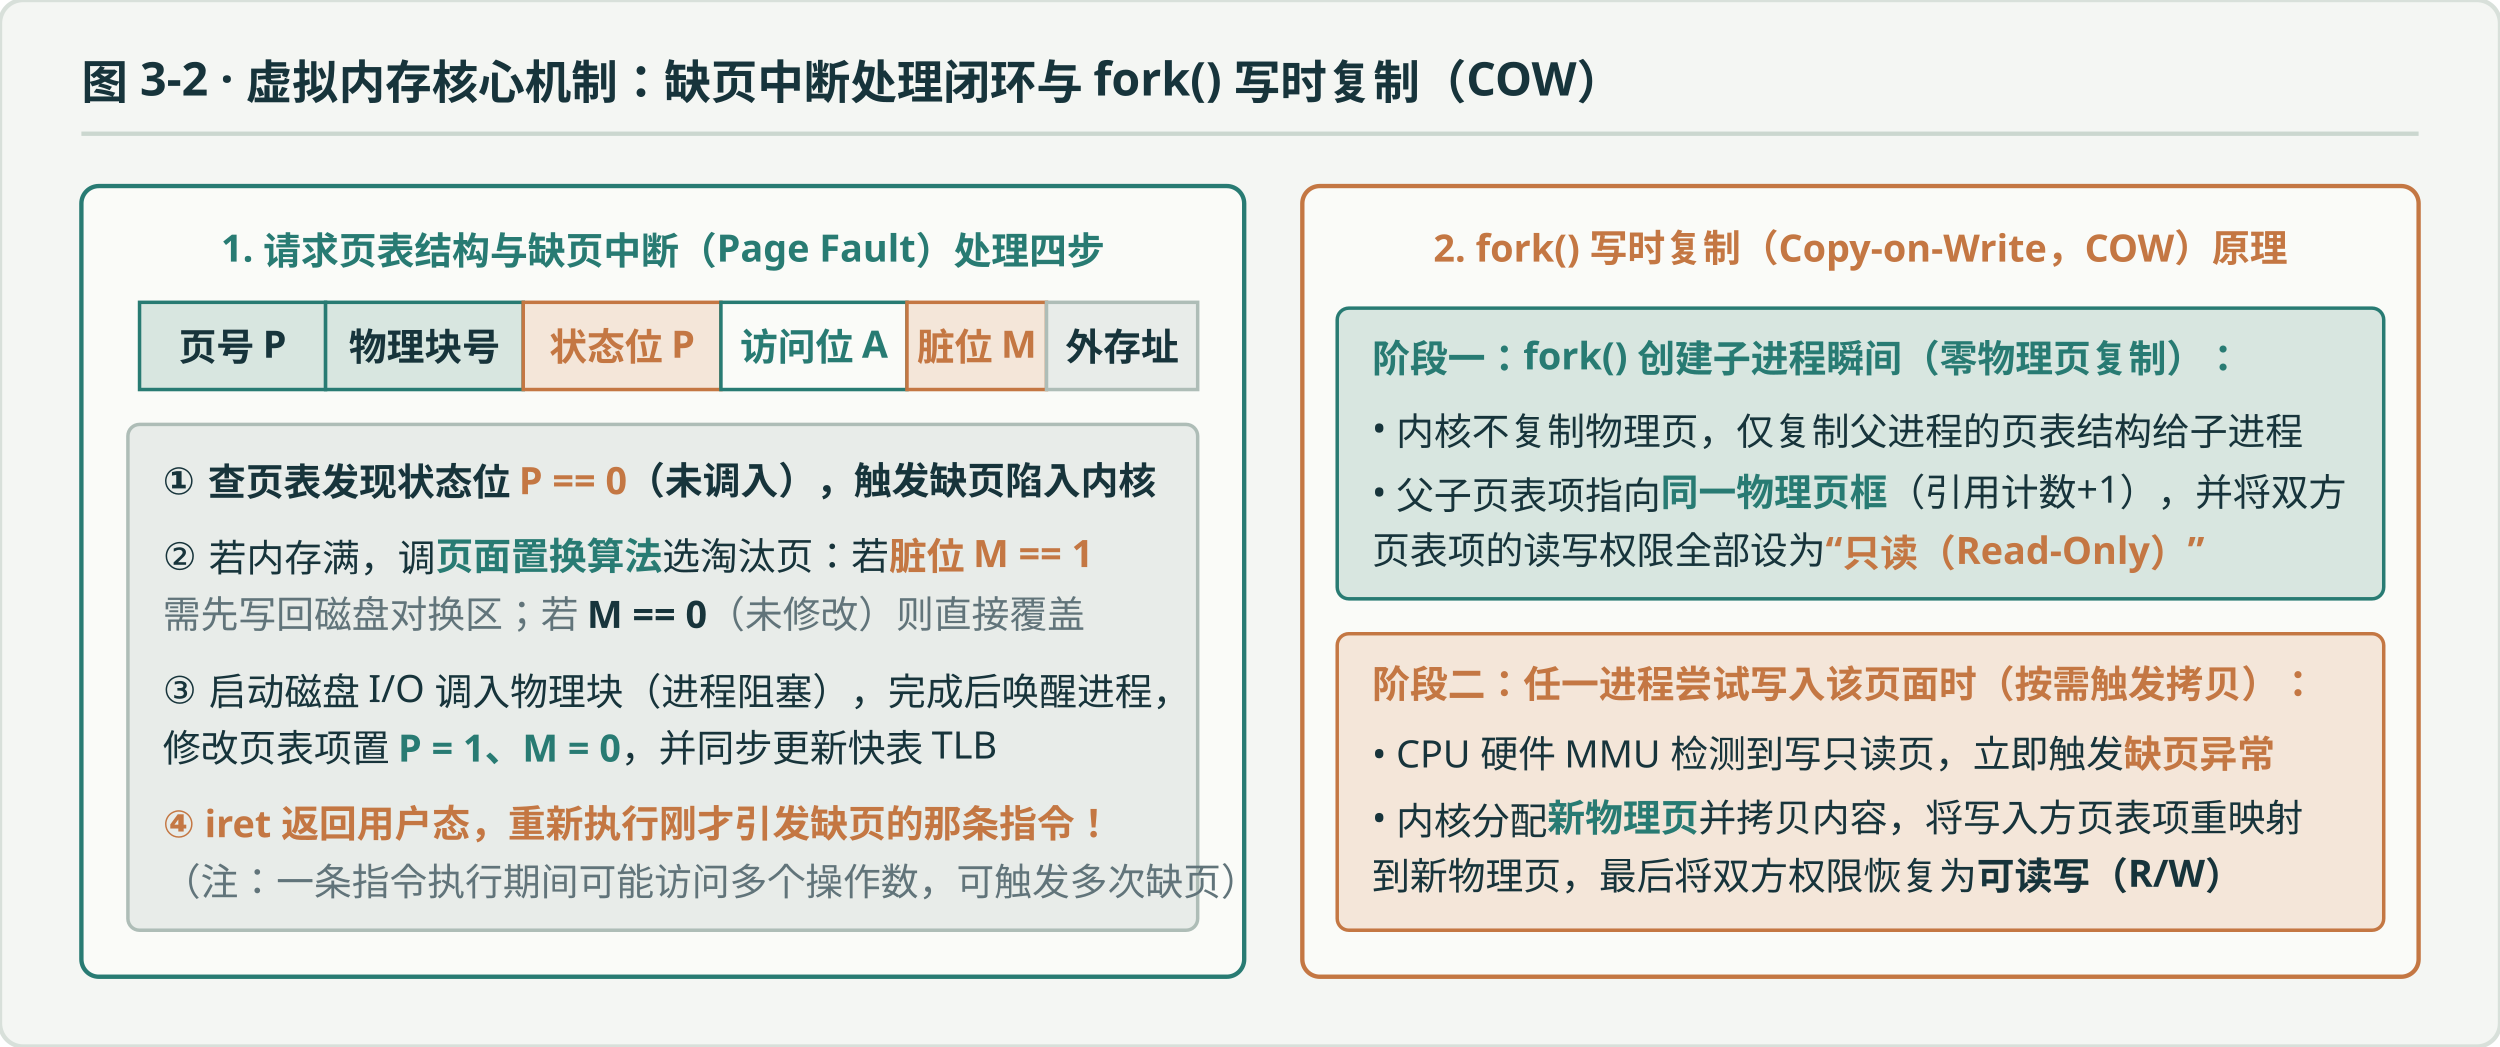
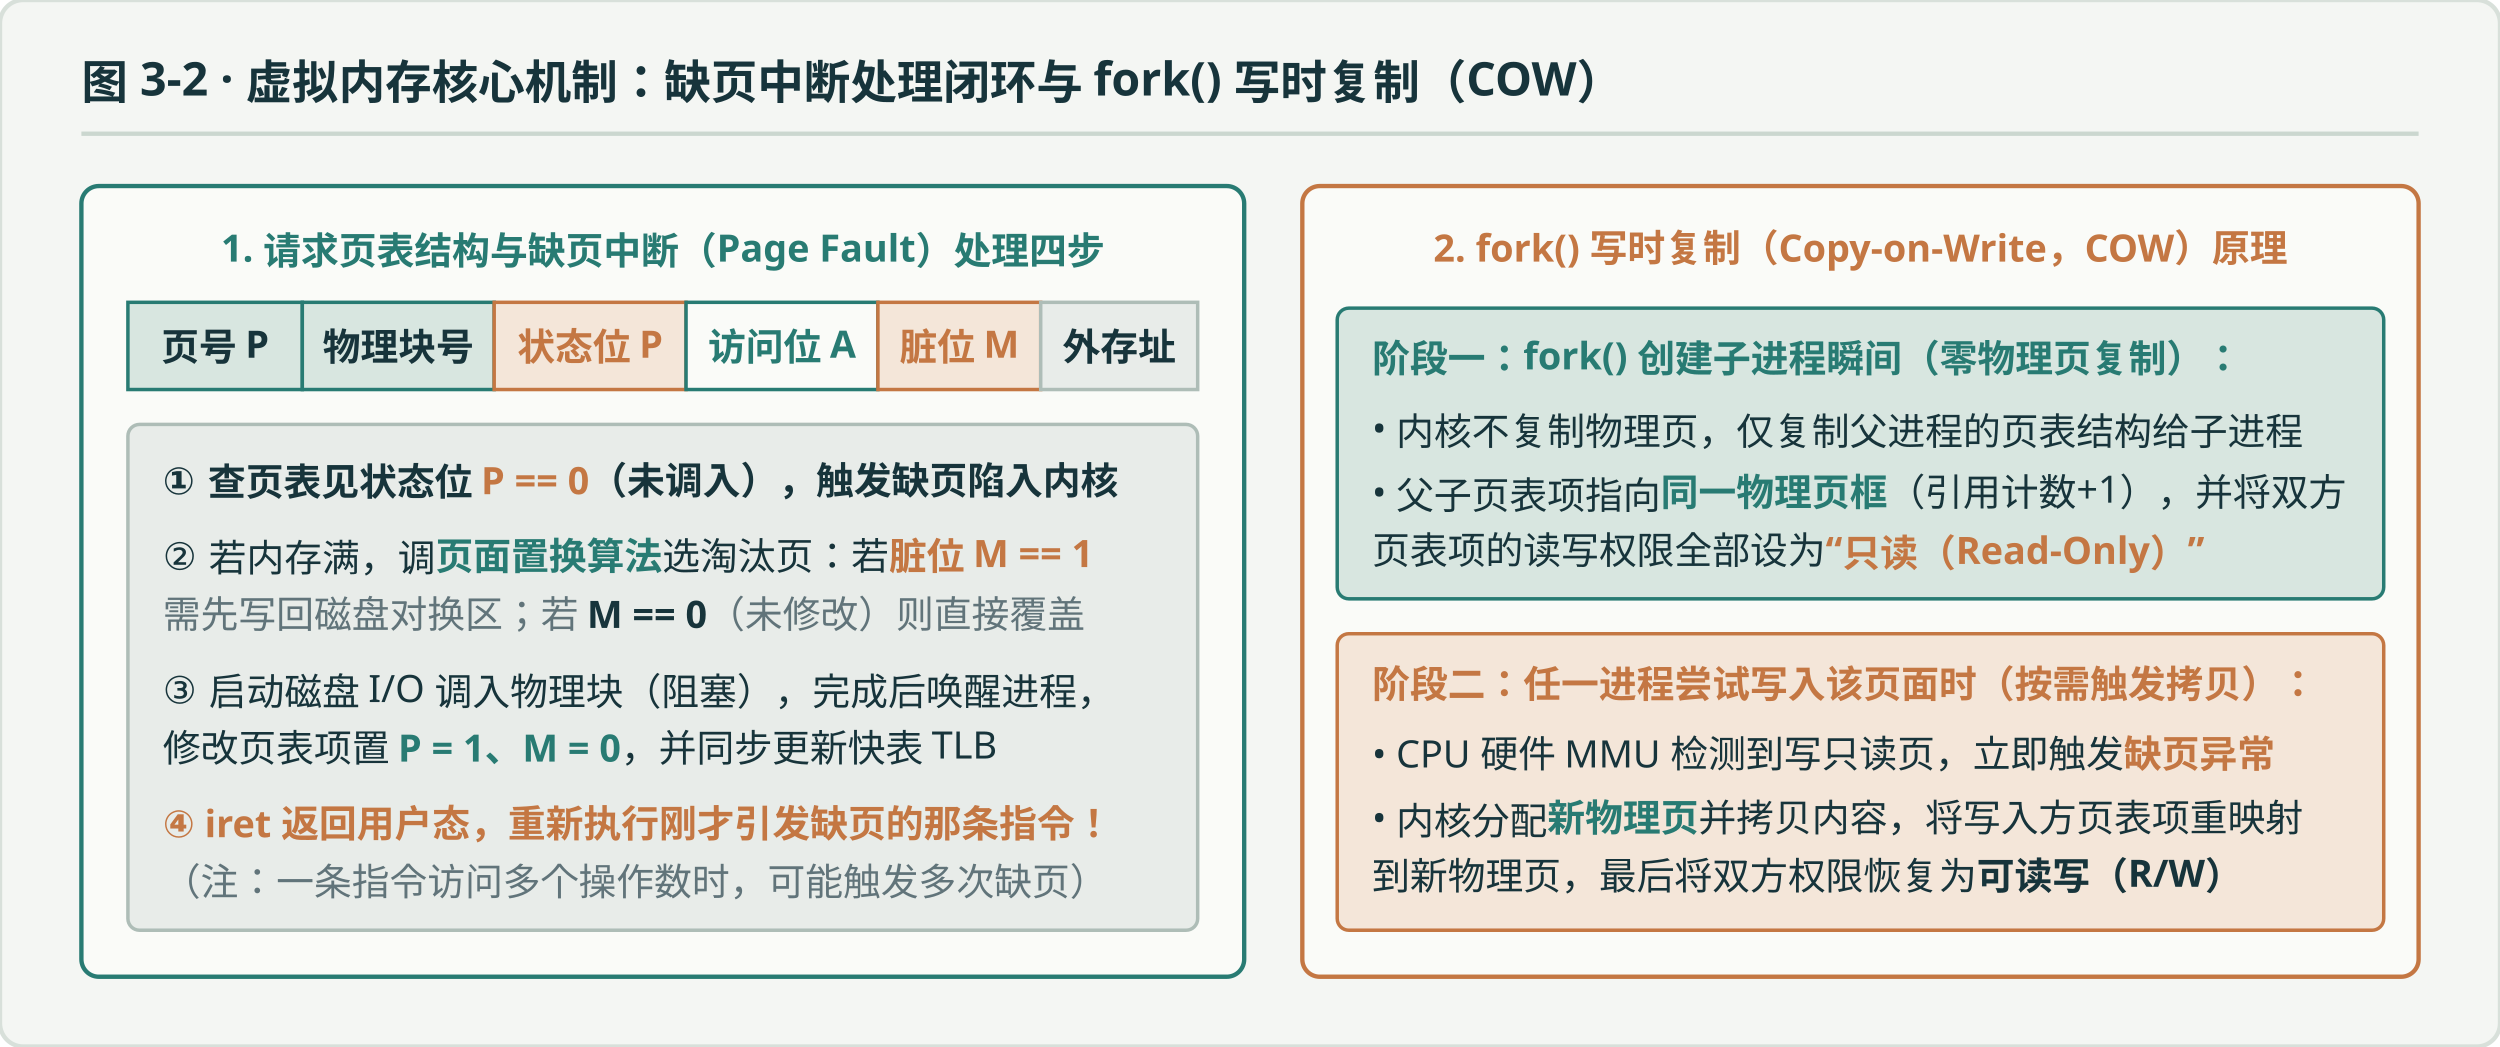
<svg xmlns="http://www.w3.org/2000/svg" width="860" height="360" viewBox="0 0 860 360" role="img" aria-label="缺页中断处理闭环与fork写时复制COW机制">
  <rect width="860" height="360" rx="8" fill="#F4F6F3" stroke="#D8E0DA" stroke-width="1.5" />
  <text x="28" y="34" fill="#17343B" font-family="'Microsoft YaHei','Noto Sans SC',sans-serif" font-size="16" font-weight="700">图 3-2 · 虚拟内存核心机制：缺页中断处理闭环与 fork() 写时复制（COW）</text>
  <line x1="28" y1="46" x2="832" y2="46" stroke="#CBD7CF" stroke-width="1.5" />
  <g font-family="'Microsoft YaHei','Noto Sans SC',sans-serif" font-size="13">
    <rect x="28" y="64" width="400" height="272" rx="6" fill="#FAFBF8" stroke="#287B73" stroke-width="1.5" />
    <text x="228" y="90" fill="#287B73" font-weight="700" text-anchor="middle">1. 请求页表结构与缺页中断（Page Fault）处理四步</text>
    <g text-anchor="middle" font-weight="700">
-       <rect x="48" y="104" width="64" height="30" fill="#D8E6E0" stroke="#287B73" stroke-width="1.2" />
-       <text x="80" y="124" fill="#17343B">页号 P</text>
-       <rect x="112" y="104" width="68" height="30" fill="#D8E6E0" stroke="#287B73" stroke-width="1.2" />
-       <text x="146" y="124" fill="#17343B">物理块号</text>
-       <rect x="180" y="104" width="68" height="30" fill="#F4E6D9" stroke="#C47743" stroke-width="1.2" />
-       <text x="214" y="124" fill="#C47743">状态位 P</text>
-       <rect x="248" y="104" width="64" height="30" fill="#FAFBF8" stroke="#287B73" stroke-width="1.2" />
-       <text x="280" y="124" fill="#287B73">访问位 A</text>
-       <rect x="312" y="104" width="48" height="30" fill="#F4E6D9" stroke="#C47743" stroke-width="1.2" />
-       <text x="336" y="124" fill="#C47743">脏位 M</text>
-       <rect x="360" y="104" width="52" height="30" fill="#E8ECE9" stroke="#AEBDB7" stroke-width="1.2" />
-       <text x="386" y="124" fill="#17343B">外存址</text>
+       <rect x="44" y="104" width="60" height="30" fill="#D8E6E0" stroke="#287B73" stroke-width="1.2" />
+       <text x="74" y="124" fill="#17343B">页号 P</text>
+       <rect x="104" y="104" width="66" height="30" fill="#D8E6E0" stroke="#287B73" stroke-width="1.2" />
+       <text x="137" y="124" fill="#17343B">物理块号</text>
+       <rect x="170" y="104" width="66" height="30" fill="#F4E6D9" stroke="#C47743" stroke-width="1.2" />
+       <text x="203" y="124" fill="#C47743">状态位 P</text>
+       <rect x="236" y="104" width="66" height="30" fill="#FAFBF8" stroke="#287B73" stroke-width="1.2" />
+       <text x="269" y="124" fill="#287B73">访问位 A</text>
+       <rect x="302" y="104" width="56" height="30" fill="#F4E6D9" stroke="#C47743" stroke-width="1.2" />
+       <text x="330" y="124" fill="#C47743">脏位 M</text>
+       <rect x="358" y="104" width="54" height="30" fill="#E8ECE9" stroke="#AEBDB7" stroke-width="1.2" />
+       <text x="385" y="124" fill="#17343B">外存址</text>
    </g>
    <rect x="44" y="146" width="368" height="174" rx="4" fill="#E8ECE9" stroke="#AEBDB7" stroke-width="1.2" />
-     <text x="56" y="170" fill="#17343B" font-weight="700">① 查页表发现状态位 <tspan fill="#C47743">P == 0</tspan>（未调入），触发缺页陷入内核</text>
+     <text x="56" y="170" fill="#17343B" font-weight="700">① 查页表见状态位 <tspan fill="#C47743">P == 0</tspan>（未调入），触发缺页陷入内核</text>
    <text x="56" y="196" fill="#17343B">② 若内存满，调<tspan font-weight="700" fill="#287B73">页面置换算法</tspan>选淘汰页：若<tspan font-weight="700" fill="#C47743">脏位 M == 1</tspan>
    </text>
    <text x="56" y="216" fill="#61747A">   需先写回磁盘对换区；若 <tspan font-weight="700" fill="#17343B">M == 0</tspan>（未修改）则直接覆盖</text>
-     <text x="56" y="242" fill="#17343B">③ 启动磁盘 I/O 调入物理块（进程阻塞），完成后唤醒进程，</text>
+     <text x="56" y="242" fill="#17343B">③ 启动磁盘 I/O 调入物理块（阻塞），完成后唤醒进程，</text>
    <text x="56" y="262" fill="#17343B">   修改页表项置 <tspan font-weight="700" fill="#287B73">P = 1、M = 0</tspan>，并同步更新快表 TLB</text>
    <text x="56" y="288" fill="#C47743" font-weight="700">④ iret 返回用户态，重新执行刚才引发缺页的那条指令！</text>
-     <text x="56" y="308" fill="#61747A">（注：一条指令执行期间可能访问多个操作数，可触发多次缺页）</text>
+     <text x="56" y="308" fill="#61747A">（注：一条指令访问多个操作数时，可能触发多次缺页）</text>
    <rect x="448" y="64" width="384" height="272" rx="6" fill="#FAFBF8" stroke="#C47743" stroke-width="1.5" />
    <text x="640" y="90" fill="#C47743" font-weight="700" text-anchor="middle">2. fork() 写时复制（Copy-on-Write，COW）原理</text>
    <rect x="460" y="106" width="360" height="100" rx="4" fill="#D8E6E0" stroke="#287B73" stroke-width="1.2" />
    <text x="472" y="128" fill="#287B73" font-weight="700">阶段一：fork() 创建子进程瞬间（零物理页复制）：</text>
    <text x="472" y="152" fill="#17343B">• 内核不复制物理页，仅复制父进程的页表结构给子进程</text>
    <text x="472" y="174" fill="#17343B">• 父子页表项指向<tspan font-weight="700" fill="#287B73">同一物理页框</tspan>（引用计数+1），并将双方</text>
    <text x="472" y="194" fill="#17343B">  页表项的读写权限全部设为<tspan font-weight="700" fill="#C47743">“只读（Read-Only）”</tspan>
    </text>
    <rect x="460" y="218" width="360" height="102" rx="4" fill="#F4E6D9" stroke="#C47743" stroke-width="1.2" />
    <text x="472" y="240" fill="#C47743" font-weight="700">阶段二：任一进程尝试写入该页面时（按需触发拷贝）：</text>
    <text x="472" y="264" fill="#17343B">• CPU 硬件 MMU 检测到写只读页，立即触发<tspan font-weight="700" fill="#C47743">缺页异常</tspan>
    </text>
    <text x="472" y="286" fill="#17343B">• 内核分配<tspan font-weight="700" fill="#287B73">新物理页</tspan>并拷贝内容，将写入方页表项重映射</text>
    <text x="472" y="306" fill="#17343B">  到新物理页，最后将双方权限恢复为<tspan font-weight="700">可读写（R/W）</tspan>
    </text>
  </g>
</svg>
